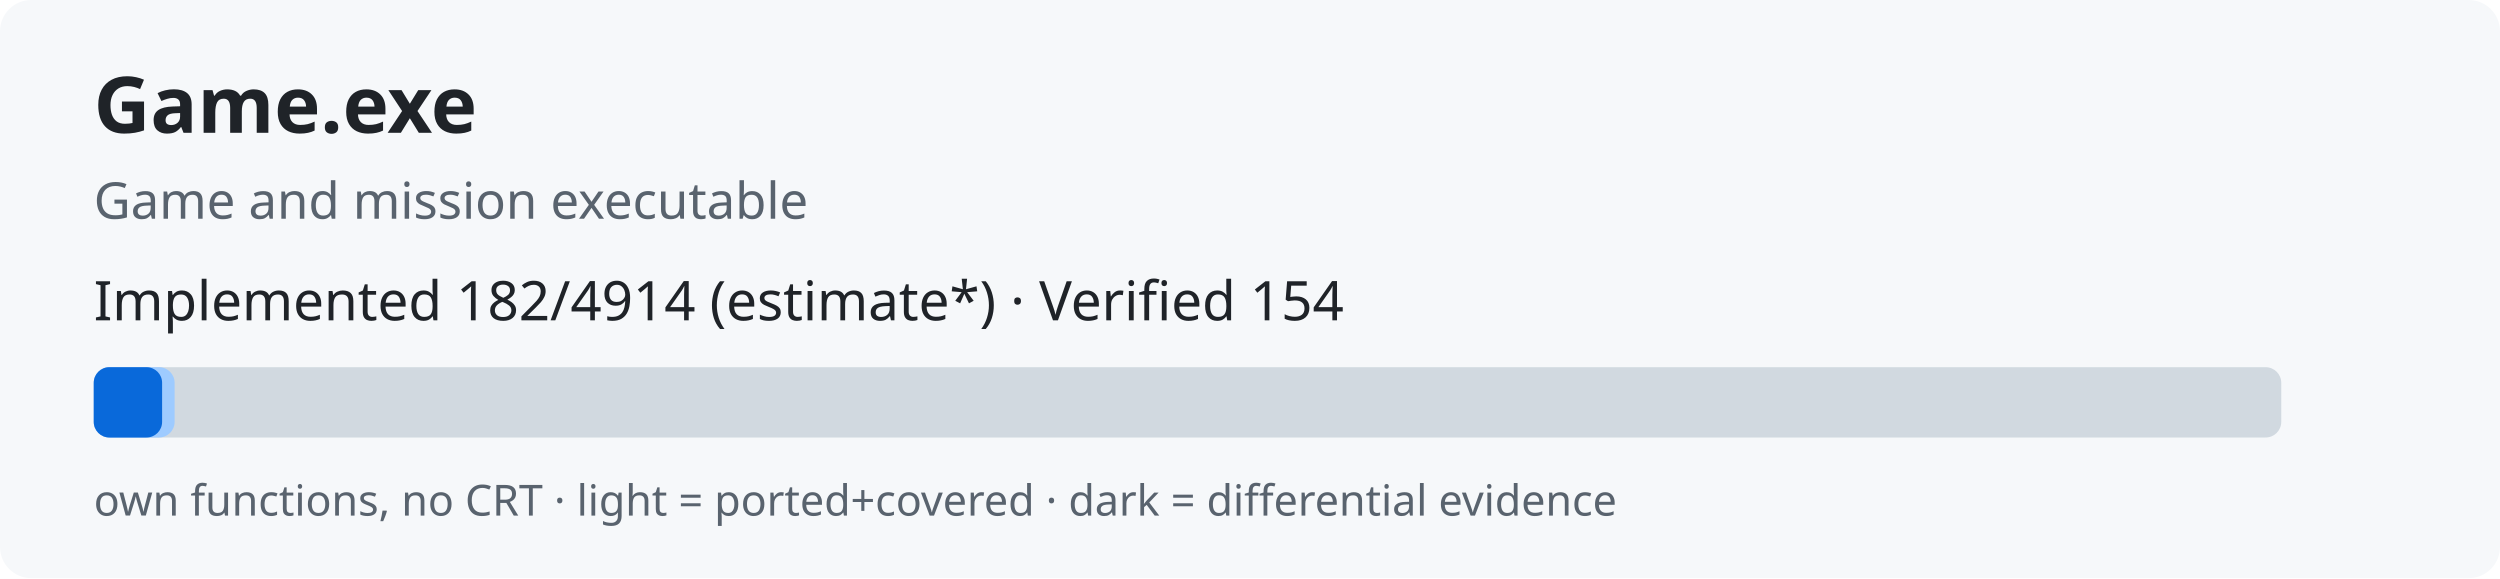
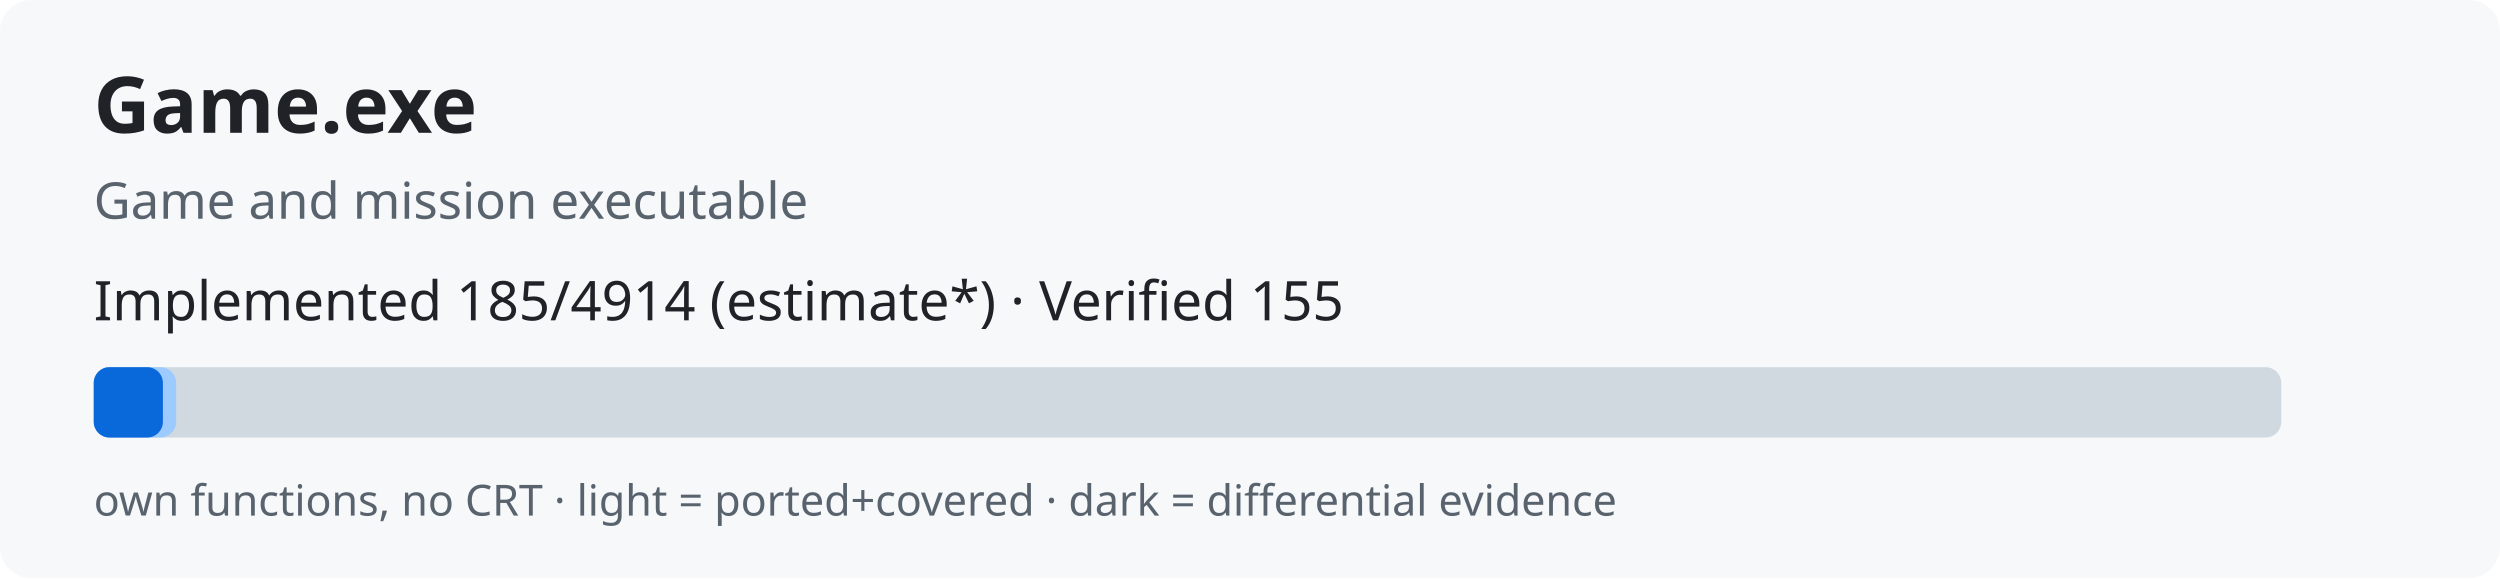
<svg xmlns="http://www.w3.org/2000/svg" width="640" height="148" role="img">
  <rect width="640" height="148" rx="8" fill="#f6f8fa" />
  <text x="24" y="34" font-family="sans-serif" font-size="20" font-weight="bold" fill="#1f2328">Game.exe</text>
  <text x="24" y="56" font-family="sans-serif" font-size="13" fill="#59636e">Game and mission executable</text>
-   <text x="24" y="82" font-family="sans-serif" font-size="14" fill="#1f2328">Implemented 182/4914 (estimate*) · Verified 154</text>
+   <text x="24" y="82" font-family="sans-serif" font-size="14" fill="#1f2328">Implemented 185/4914 (estimate*) · Verified 155</text>
  <rect x="24" y="94" width="560" height="18" rx="4" fill="#d1d9e0" />
-   <rect x="24" y="94" width="20.7" height="18" rx="4" fill="#9ecbff" />
-   <rect x="24" y="94" width="17.5" height="18" rx="4" fill="#0969da" />
+   <rect x="24" y="94" width="21.1" height="18" rx="4" fill="#9ecbff" />
+   <rect x="24" y="94" width="17.7" height="18" rx="4" fill="#0969da" />
  <text x="24" y="132" font-family="sans-serif" font-size="11" fill="#59636e">own functions, no CRT · light = ported+covered · dark = differential evidence</text>
</svg>
